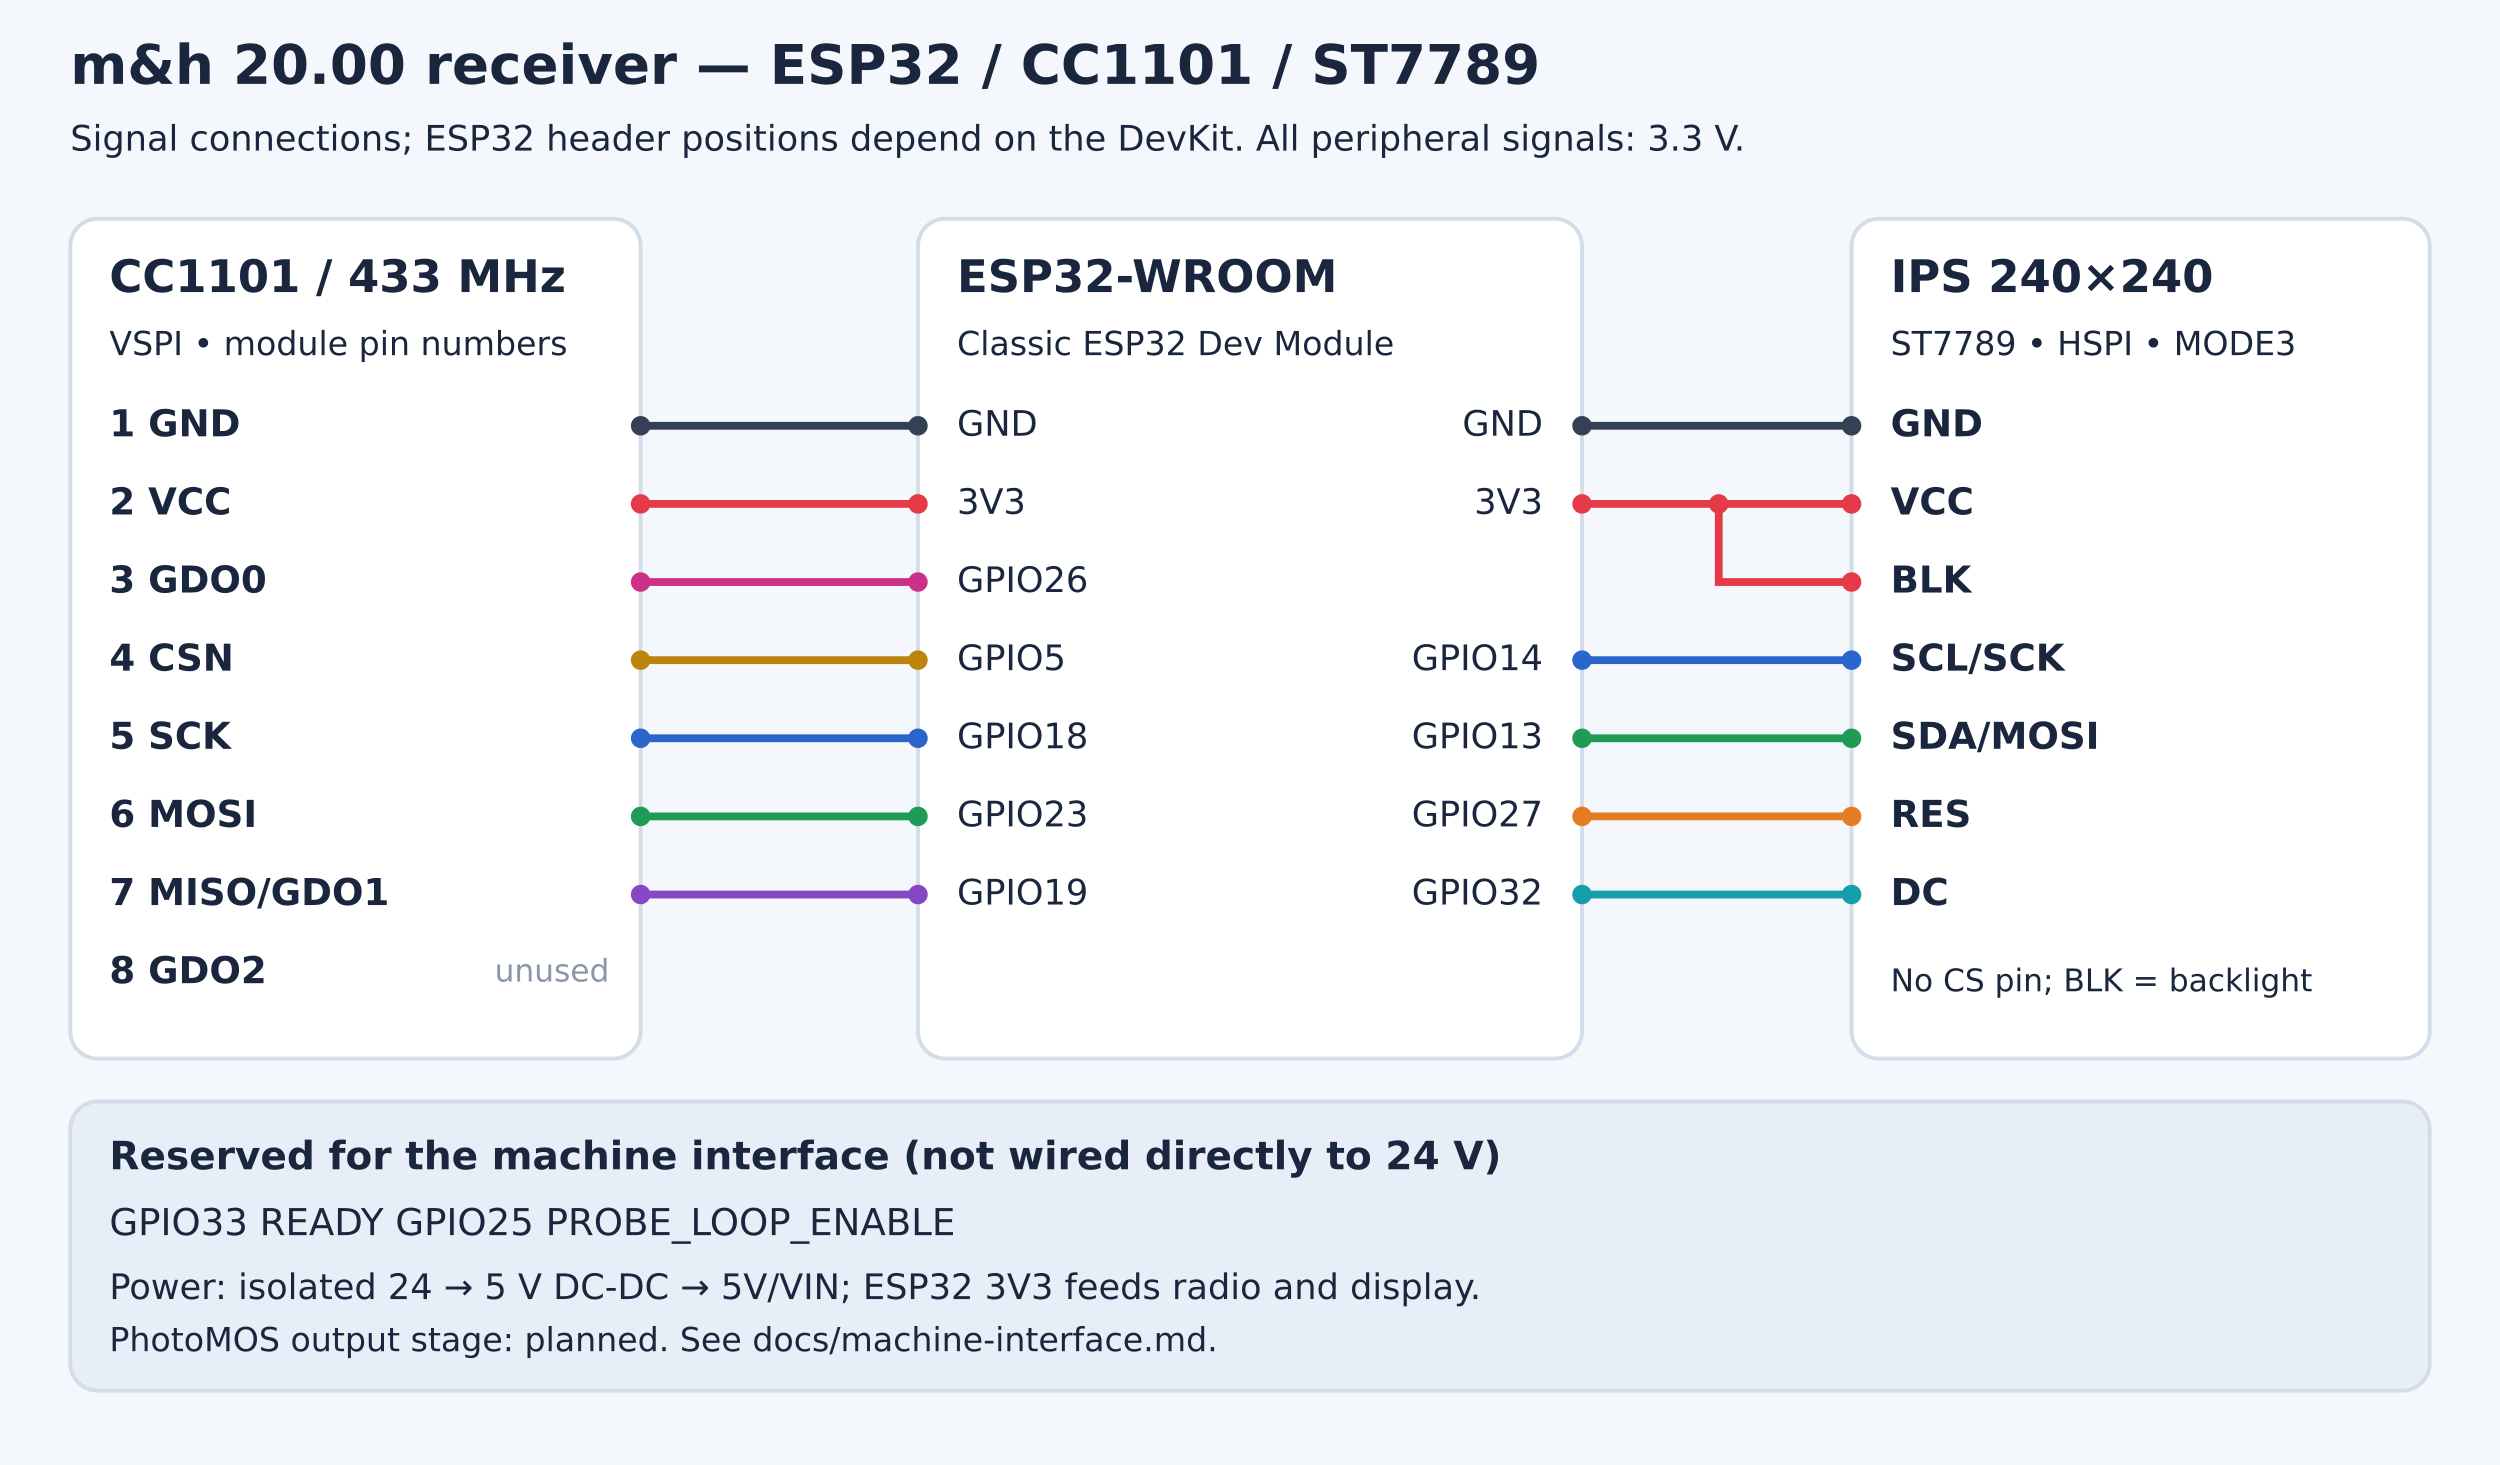
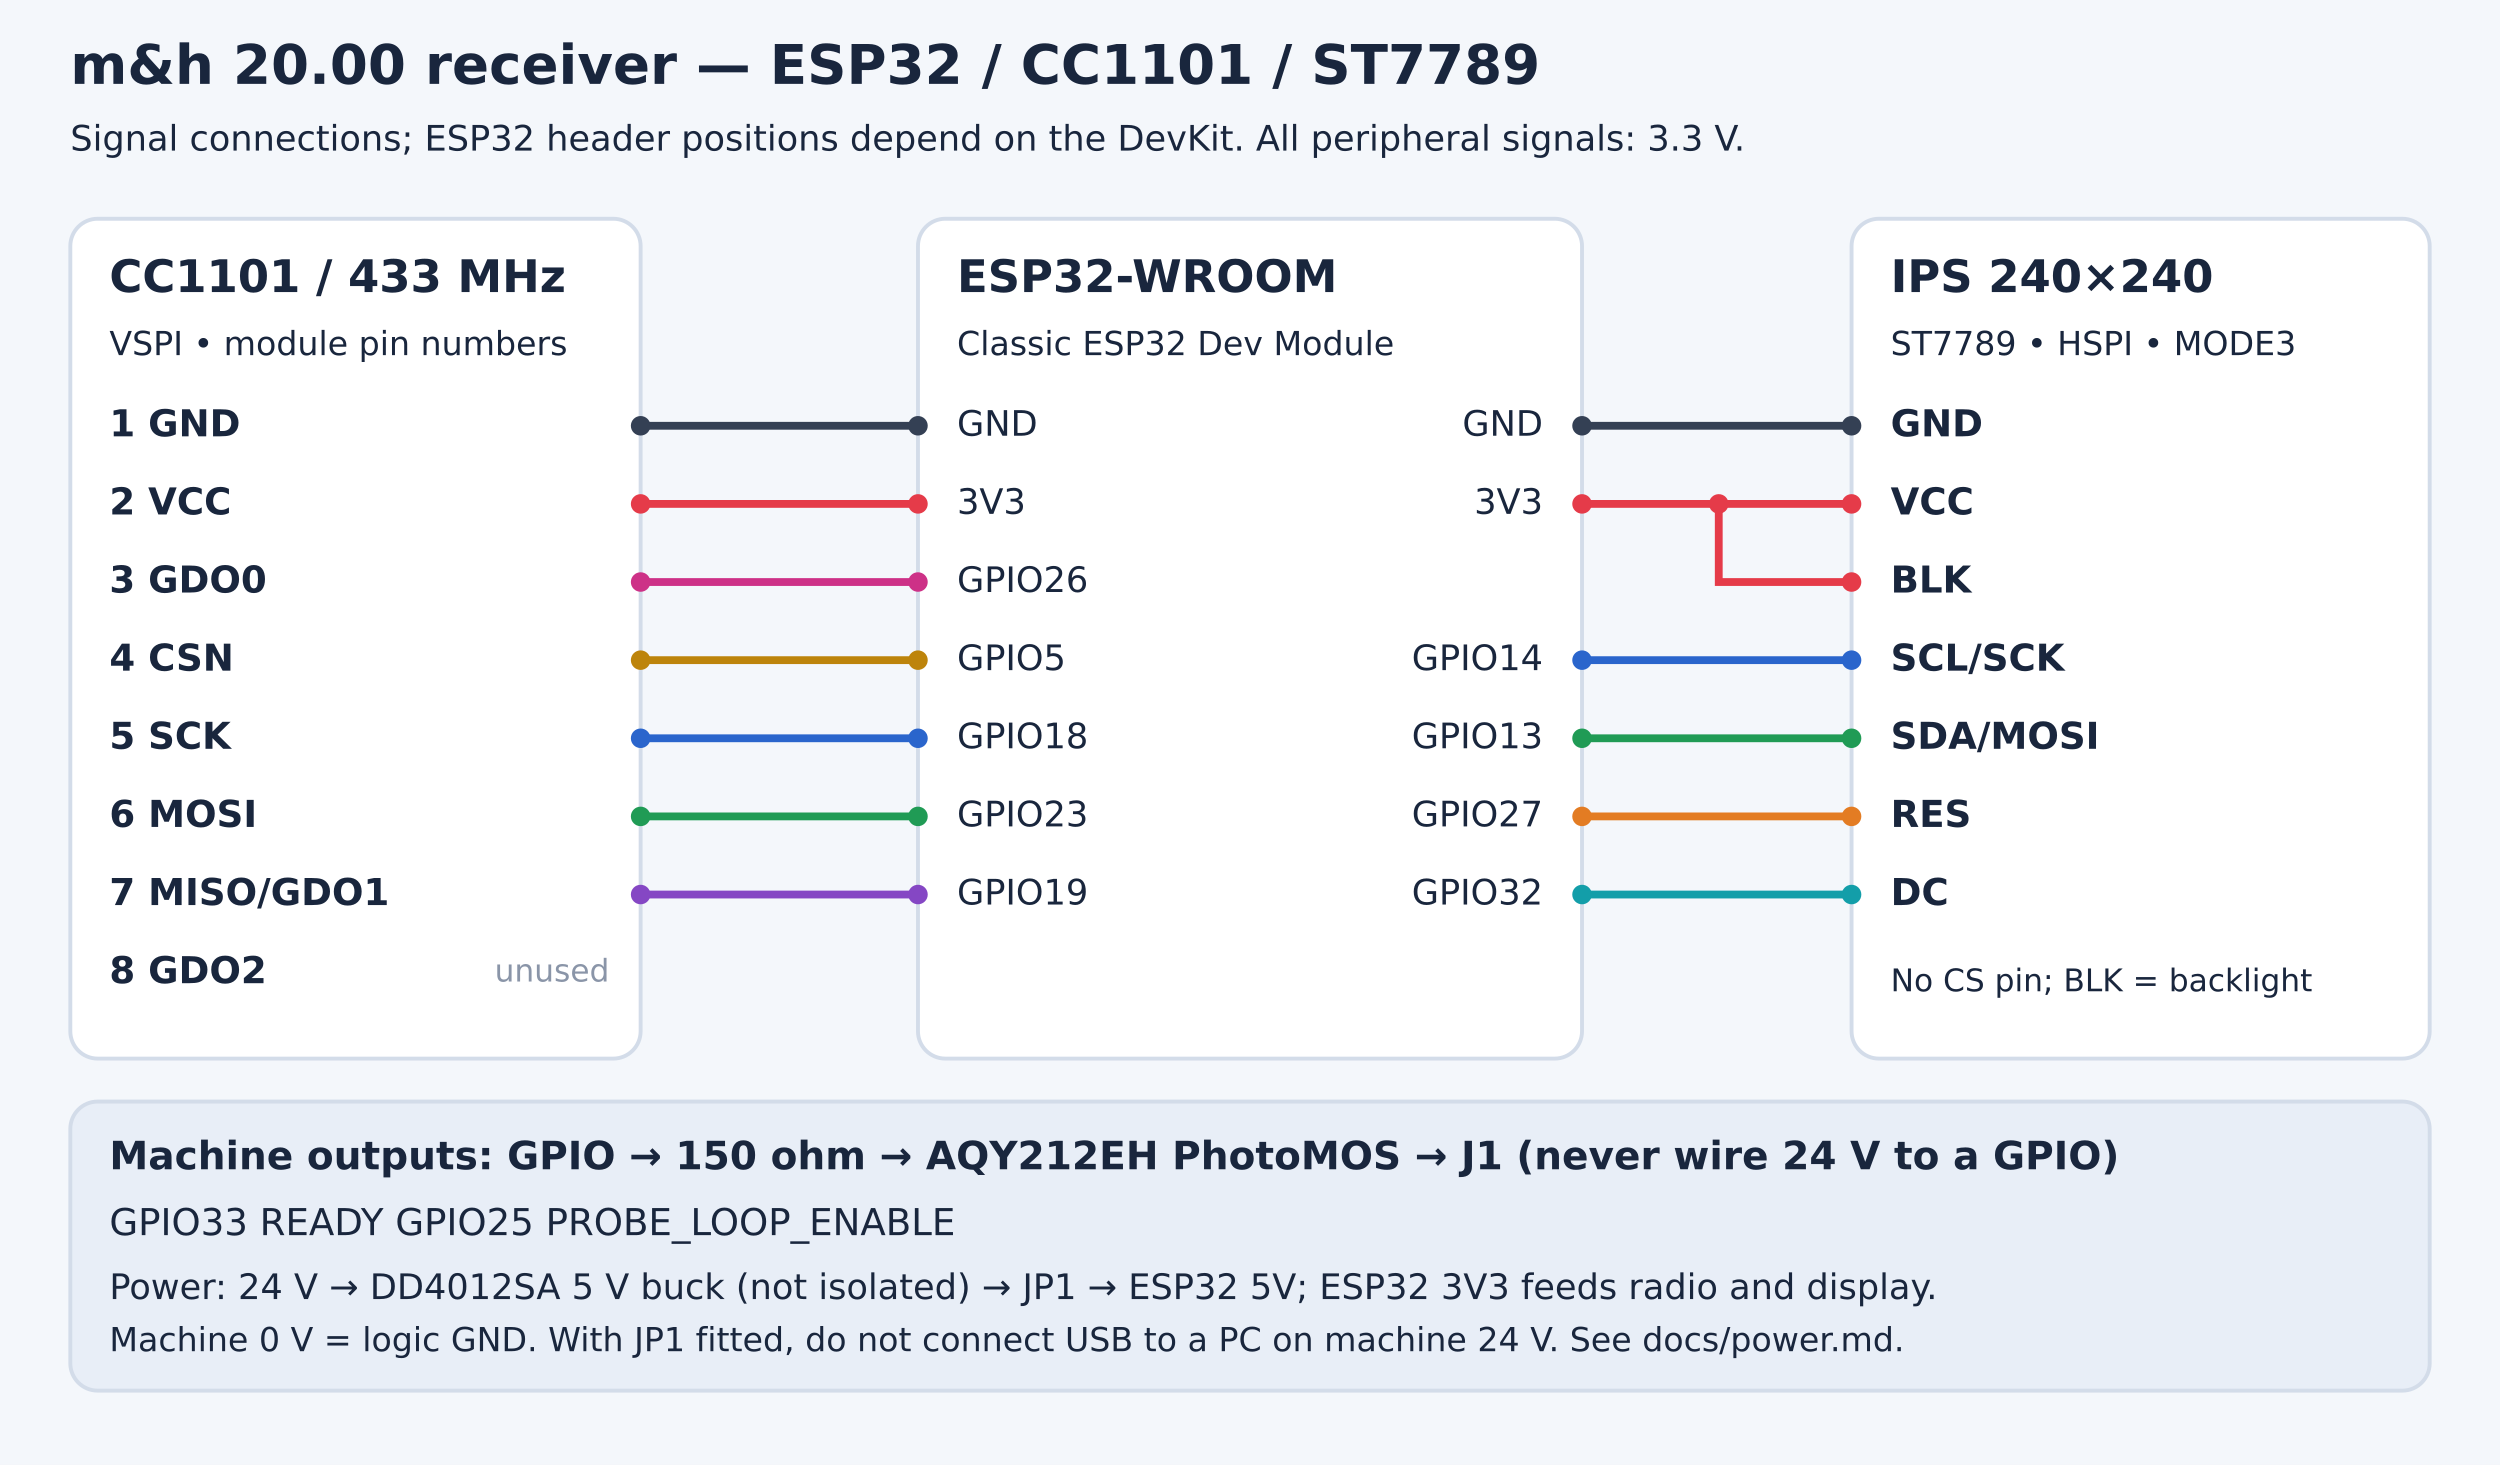
<svg xmlns="http://www.w3.org/2000/svg" width="1280" height="750" viewBox="0 0 1280 750">
  <rect width="1280" height="750" fill="#f4f7fb" />
  <text x="36" y="35" dominant-baseline="middle" text-anchor="start" font-family="Segoe UI,DejaVu Sans,Arial,sans-serif" font-size="28" font-weight="700" fill="#19263d">m&amp;h 20.00 receiver — ESP32 / CC1101 / ST7789</text>
  <text x="36" y="72" dominant-baseline="middle" text-anchor="start" font-family="Segoe UI,DejaVu Sans,Arial,sans-serif" font-size="18" font-weight="400" fill="#19263d">Signal connections; ESP32 header positions depend on the DevKit. All peripheral signals: 3.3 V.</text>
  <rect x="36" y="112" width="292" height="430" rx="14" fill="#ffffff" stroke="#d3dce9" stroke-width="2" />
  <rect x="470" y="112" width="340" height="430" rx="14" fill="#ffffff" stroke="#d3dce9" stroke-width="2" />
  <rect x="948" y="112" width="296" height="430" rx="14" fill="#ffffff" stroke="#d3dce9" stroke-width="2" />
  <text x="56" y="143" dominant-baseline="middle" text-anchor="start" font-family="Segoe UI,DejaVu Sans,Arial,sans-serif" font-size="23" font-weight="700" fill="#19263d">CC1101 / 433 MHz</text>
  <text x="56" y="177" dominant-baseline="middle" text-anchor="start" font-family="Segoe UI,DejaVu Sans,Arial,sans-serif" font-size="17" font-weight="400" fill="#19263d">VSPI • module pin numbers</text>
  <text x="490" y="143" dominant-baseline="middle" text-anchor="start" font-family="Segoe UI,DejaVu Sans,Arial,sans-serif" font-size="23" font-weight="700" fill="#19263d">ESP32-WROOM</text>
  <text x="490" y="177" dominant-baseline="middle" text-anchor="start" font-family="Segoe UI,DejaVu Sans,Arial,sans-serif" font-size="17" font-weight="400" fill="#19263d">Classic ESP32 Dev Module</text>
  <text x="968" y="143" dominant-baseline="middle" text-anchor="start" font-family="Segoe UI,DejaVu Sans,Arial,sans-serif" font-size="23" font-weight="700" fill="#19263d">IPS 240×240</text>
  <text x="968" y="177" dominant-baseline="middle" text-anchor="start" font-family="Segoe UI,DejaVu Sans,Arial,sans-serif" font-size="17" font-weight="400" fill="#19263d">ST7789 • HSPI • MODE3</text>
  <text x="56" y="218" dominant-baseline="middle" text-anchor="start" font-family="Segoe UI,DejaVu Sans,Arial,sans-serif" font-size="19" font-weight="700" fill="#19263d">1  GND</text>
  <text x="490" y="218" dominant-baseline="middle" text-anchor="start" font-family="Segoe UI,DejaVu Sans,Arial,sans-serif" font-size="18" font-weight="400" fill="#19263d">GND</text>
  <polyline points="328,218 470,218" fill="none" stroke="#344054" stroke-width="4" />
  <circle cx="328" cy="218" r="5" fill="#344054" />
  <circle cx="470" cy="218" r="5" fill="#344054" />
  <text x="56" y="258" dominant-baseline="middle" text-anchor="start" font-family="Segoe UI,DejaVu Sans,Arial,sans-serif" font-size="19" font-weight="700" fill="#19263d">2  VCC</text>
  <text x="490" y="258" dominant-baseline="middle" text-anchor="start" font-family="Segoe UI,DejaVu Sans,Arial,sans-serif" font-size="18" font-weight="400" fill="#19263d">3V3</text>
  <polyline points="328,258 470,258" fill="none" stroke="#e53b49" stroke-width="4" />
  <circle cx="328" cy="258" r="5" fill="#e53b49" />
  <circle cx="470" cy="258" r="5" fill="#e53b49" />
  <text x="56" y="298" dominant-baseline="middle" text-anchor="start" font-family="Segoe UI,DejaVu Sans,Arial,sans-serif" font-size="19" font-weight="700" fill="#19263d">3  GDO0</text>
  <text x="490" y="298" dominant-baseline="middle" text-anchor="start" font-family="Segoe UI,DejaVu Sans,Arial,sans-serif" font-size="18" font-weight="400" fill="#19263d">GPIO26</text>
  <polyline points="328,298 470,298" fill="none" stroke="#cd3187" stroke-width="4" />
  <circle cx="328" cy="298" r="5" fill="#cd3187" />
  <circle cx="470" cy="298" r="5" fill="#cd3187" />
  <text x="56" y="338" dominant-baseline="middle" text-anchor="start" font-family="Segoe UI,DejaVu Sans,Arial,sans-serif" font-size="19" font-weight="700" fill="#19263d">4  CSN</text>
  <text x="490" y="338" dominant-baseline="middle" text-anchor="start" font-family="Segoe UI,DejaVu Sans,Arial,sans-serif" font-size="18" font-weight="400" fill="#19263d">GPIO5</text>
  <polyline points="328,338 470,338" fill="none" stroke="#bd840b" stroke-width="4" />
  <circle cx="328" cy="338" r="5" fill="#bd840b" />
  <circle cx="470" cy="338" r="5" fill="#bd840b" />
  <text x="56" y="378" dominant-baseline="middle" text-anchor="start" font-family="Segoe UI,DejaVu Sans,Arial,sans-serif" font-size="19" font-weight="700" fill="#19263d">5  SCK</text>
  <text x="490" y="378" dominant-baseline="middle" text-anchor="start" font-family="Segoe UI,DejaVu Sans,Arial,sans-serif" font-size="18" font-weight="400" fill="#19263d">GPIO18</text>
  <polyline points="328,378 470,378" fill="none" stroke="#2a65cc" stroke-width="4" />
  <circle cx="328" cy="378" r="5" fill="#2a65cc" />
  <circle cx="470" cy="378" r="5" fill="#2a65cc" />
  <text x="56" y="418" dominant-baseline="middle" text-anchor="start" font-family="Segoe UI,DejaVu Sans,Arial,sans-serif" font-size="19" font-weight="700" fill="#19263d">6  MOSI</text>
  <text x="490" y="418" dominant-baseline="middle" text-anchor="start" font-family="Segoe UI,DejaVu Sans,Arial,sans-serif" font-size="18" font-weight="400" fill="#19263d">GPIO23</text>
  <polyline points="328,418 470,418" fill="none" stroke="#209b55" stroke-width="4" />
  <circle cx="328" cy="418" r="5" fill="#209b55" />
  <circle cx="470" cy="418" r="5" fill="#209b55" />
  <text x="56" y="458" dominant-baseline="middle" text-anchor="start" font-family="Segoe UI,DejaVu Sans,Arial,sans-serif" font-size="19" font-weight="700" fill="#19263d">7  MISO/GDO1</text>
  <text x="490" y="458" dominant-baseline="middle" text-anchor="start" font-family="Segoe UI,DejaVu Sans,Arial,sans-serif" font-size="18" font-weight="400" fill="#19263d">GPIO19</text>
  <polyline points="328,458 470,458" fill="none" stroke="#8547c4" stroke-width="4" />
  <circle cx="328" cy="458" r="5" fill="#8547c4" />
  <circle cx="470" cy="458" r="5" fill="#8547c4" />
  <text x="56" y="498" dominant-baseline="middle" text-anchor="start" font-family="Segoe UI,DejaVu Sans,Arial,sans-serif" font-size="19" font-weight="700" fill="#19263d">8  GDO2</text>
  <text x="312" y="498" dominant-baseline="middle" text-anchor="end" font-family="Segoe UI,DejaVu Sans,Arial,sans-serif" font-size="16" font-weight="400" fill="#8a95a8">unused</text>
  <text x="968" y="218" dominant-baseline="middle" text-anchor="start" font-family="Segoe UI,DejaVu Sans,Arial,sans-serif" font-size="19" font-weight="700" fill="#19263d">GND</text>
  <text x="790" y="218" dominant-baseline="middle" text-anchor="end" font-family="Segoe UI,DejaVu Sans,Arial,sans-serif" font-size="18" font-weight="400" fill="#19263d">GND</text>
  <polyline points="810,218 948,218" fill="none" stroke="#344054" stroke-width="4" />
  <circle cx="810" cy="218" r="5" fill="#344054" />
  <circle cx="948" cy="218" r="5" fill="#344054" />
  <text x="968" y="258" dominant-baseline="middle" text-anchor="start" font-family="Segoe UI,DejaVu Sans,Arial,sans-serif" font-size="19" font-weight="700" fill="#19263d">VCC</text>
  <text x="790" y="258" dominant-baseline="middle" text-anchor="end" font-family="Segoe UI,DejaVu Sans,Arial,sans-serif" font-size="18" font-weight="400" fill="#19263d">3V3</text>
  <polyline points="810,258 948,258" fill="none" stroke="#e53b49" stroke-width="4" />
  <circle cx="810" cy="258" r="5" fill="#e53b49" />
  <circle cx="948" cy="258" r="5" fill="#e53b49" />
  <text x="968" y="298" dominant-baseline="middle" text-anchor="start" font-family="Segoe UI,DejaVu Sans,Arial,sans-serif" font-size="19" font-weight="700" fill="#19263d">BLK</text>
  <polyline points="880,258 880,298 948,298" fill="none" stroke="#e53b49" stroke-width="4" />
  <circle cx="880" cy="258" r="5" fill="#e53b49" />
  <circle cx="948" cy="298" r="5" fill="#e53b49" />
  <text x="968" y="338" dominant-baseline="middle" text-anchor="start" font-family="Segoe UI,DejaVu Sans,Arial,sans-serif" font-size="19" font-weight="700" fill="#19263d">SCL/SCK</text>
  <text x="790" y="338" dominant-baseline="middle" text-anchor="end" font-family="Segoe UI,DejaVu Sans,Arial,sans-serif" font-size="18" font-weight="400" fill="#19263d">GPIO14</text>
  <polyline points="810,338 948,338" fill="none" stroke="#2a65cc" stroke-width="4" />
  <circle cx="810" cy="338" r="5" fill="#2a65cc" />
  <circle cx="948" cy="338" r="5" fill="#2a65cc" />
  <text x="968" y="378" dominant-baseline="middle" text-anchor="start" font-family="Segoe UI,DejaVu Sans,Arial,sans-serif" font-size="19" font-weight="700" fill="#19263d">SDA/MOSI</text>
  <text x="790" y="378" dominant-baseline="middle" text-anchor="end" font-family="Segoe UI,DejaVu Sans,Arial,sans-serif" font-size="18" font-weight="400" fill="#19263d">GPIO13</text>
  <polyline points="810,378 948,378" fill="none" stroke="#209b55" stroke-width="4" />
  <circle cx="810" cy="378" r="5" fill="#209b55" />
  <circle cx="948" cy="378" r="5" fill="#209b55" />
  <text x="968" y="418" dominant-baseline="middle" text-anchor="start" font-family="Segoe UI,DejaVu Sans,Arial,sans-serif" font-size="19" font-weight="700" fill="#19263d">RES</text>
  <text x="790" y="418" dominant-baseline="middle" text-anchor="end" font-family="Segoe UI,DejaVu Sans,Arial,sans-serif" font-size="18" font-weight="400" fill="#19263d">GPIO27</text>
  <polyline points="810,418 948,418" fill="none" stroke="#e37c23" stroke-width="4" />
  <circle cx="810" cy="418" r="5" fill="#e37c23" />
  <circle cx="948" cy="418" r="5" fill="#e37c23" />
  <text x="968" y="458" dominant-baseline="middle" text-anchor="start" font-family="Segoe UI,DejaVu Sans,Arial,sans-serif" font-size="19" font-weight="700" fill="#19263d">DC</text>
  <text x="790" y="458" dominant-baseline="middle" text-anchor="end" font-family="Segoe UI,DejaVu Sans,Arial,sans-serif" font-size="18" font-weight="400" fill="#19263d">GPIO32</text>
  <polyline points="810,458 948,458" fill="none" stroke="#139ea9" stroke-width="4" />
  <circle cx="810" cy="458" r="5" fill="#139ea9" />
  <circle cx="948" cy="458" r="5" fill="#139ea9" />
  <text x="968" y="503" dominant-baseline="middle" text-anchor="start" font-family="Segoe UI,DejaVu Sans,Arial,sans-serif" font-size="16" font-weight="400" fill="#19263d">No CS pin; BLK = backlight</text>
  <rect x="36" y="564" width="1208" height="148" rx="14" fill="#e8eef7" stroke="#d3dce9" stroke-width="2" />
-   <text x="56" y="593" dominant-baseline="middle" text-anchor="start" font-family="Segoe UI,DejaVu Sans,Arial,sans-serif" font-size="20" font-weight="700" fill="#19263d">Reserved for the machine interface (not wired directly to 24 V)</text>
+   <text x="56" y="593" dominant-baseline="middle" text-anchor="start" font-family="Segoe UI,DejaVu Sans,Arial,sans-serif" font-size="20" font-weight="700" fill="#19263d">Machine outputs: GPIO → 150 ohm → AQY212EH PhotoMOS → J1 (never wire 24 V to a GPIO)</text>
  <text x="56" y="627" dominant-baseline="middle" text-anchor="start" font-family="Segoe UI,DejaVu Sans,Arial,sans-serif" font-size="19" font-weight="400" fill="#19263d">GPIO33 READY     GPIO25 PROBE_LOOP_ENABLE</text>
-   <text x="56" y="660" dominant-baseline="middle" text-anchor="start" font-family="Segoe UI,DejaVu Sans,Arial,sans-serif" font-size="18" font-weight="400" fill="#19263d">Power: isolated 24 → 5 V DC-DC → 5V/VIN; ESP32 3V3 feeds radio and display.</text>
-   <text x="56" y="687" dominant-baseline="middle" text-anchor="start" font-family="Segoe UI,DejaVu Sans,Arial,sans-serif" font-size="17" font-weight="400" fill="#19263d">PhotoMOS output stage: planned. See docs/machine-interface.md.</text>
+   <text x="56" y="660" dominant-baseline="middle" text-anchor="start" font-family="Segoe UI,DejaVu Sans,Arial,sans-serif" font-size="18" font-weight="400" fill="#19263d">Power: 24 V → DD4012SA 5 V buck (not isolated) → JP1 → ESP32 5V; ESP32 3V3 feeds radio and display.</text>
+   <text x="56" y="687" dominant-baseline="middle" text-anchor="start" font-family="Segoe UI,DejaVu Sans,Arial,sans-serif" font-size="17" font-weight="400" fill="#19263d">Machine 0 V = logic GND. With JP1 fitted, do not connect USB to a PC on machine 24 V. See docs/power.md.</text>
</svg>
